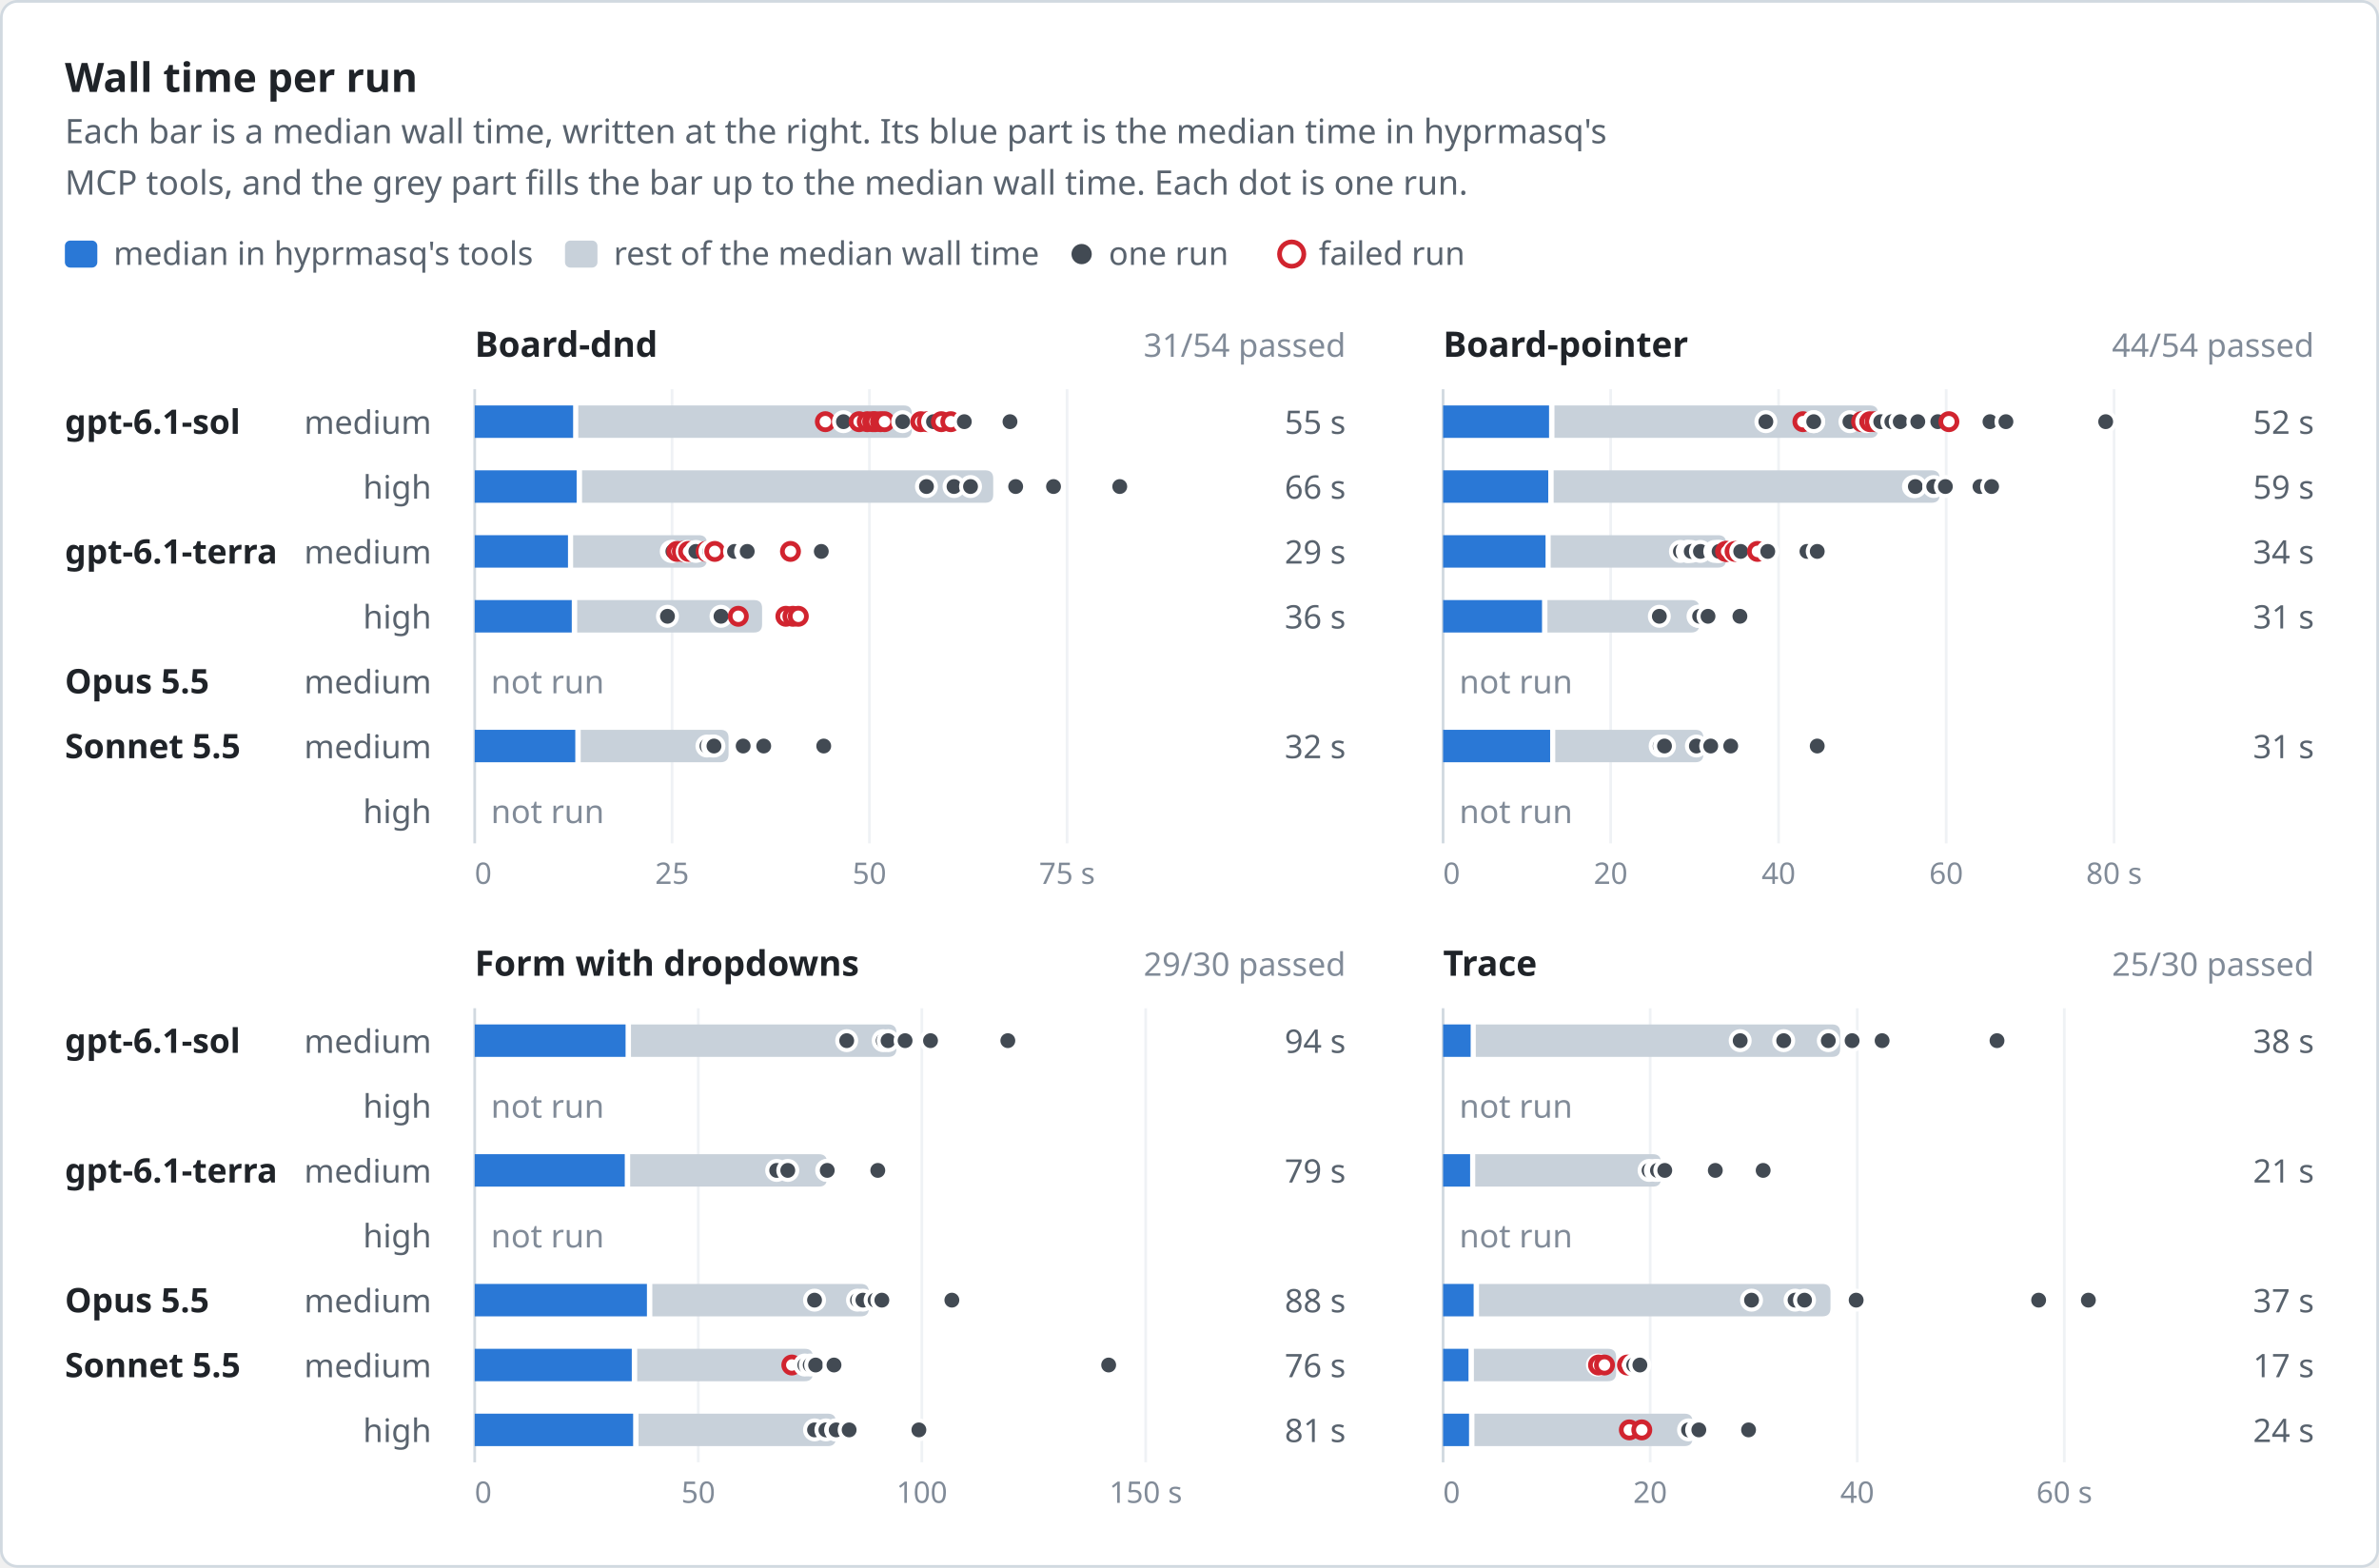
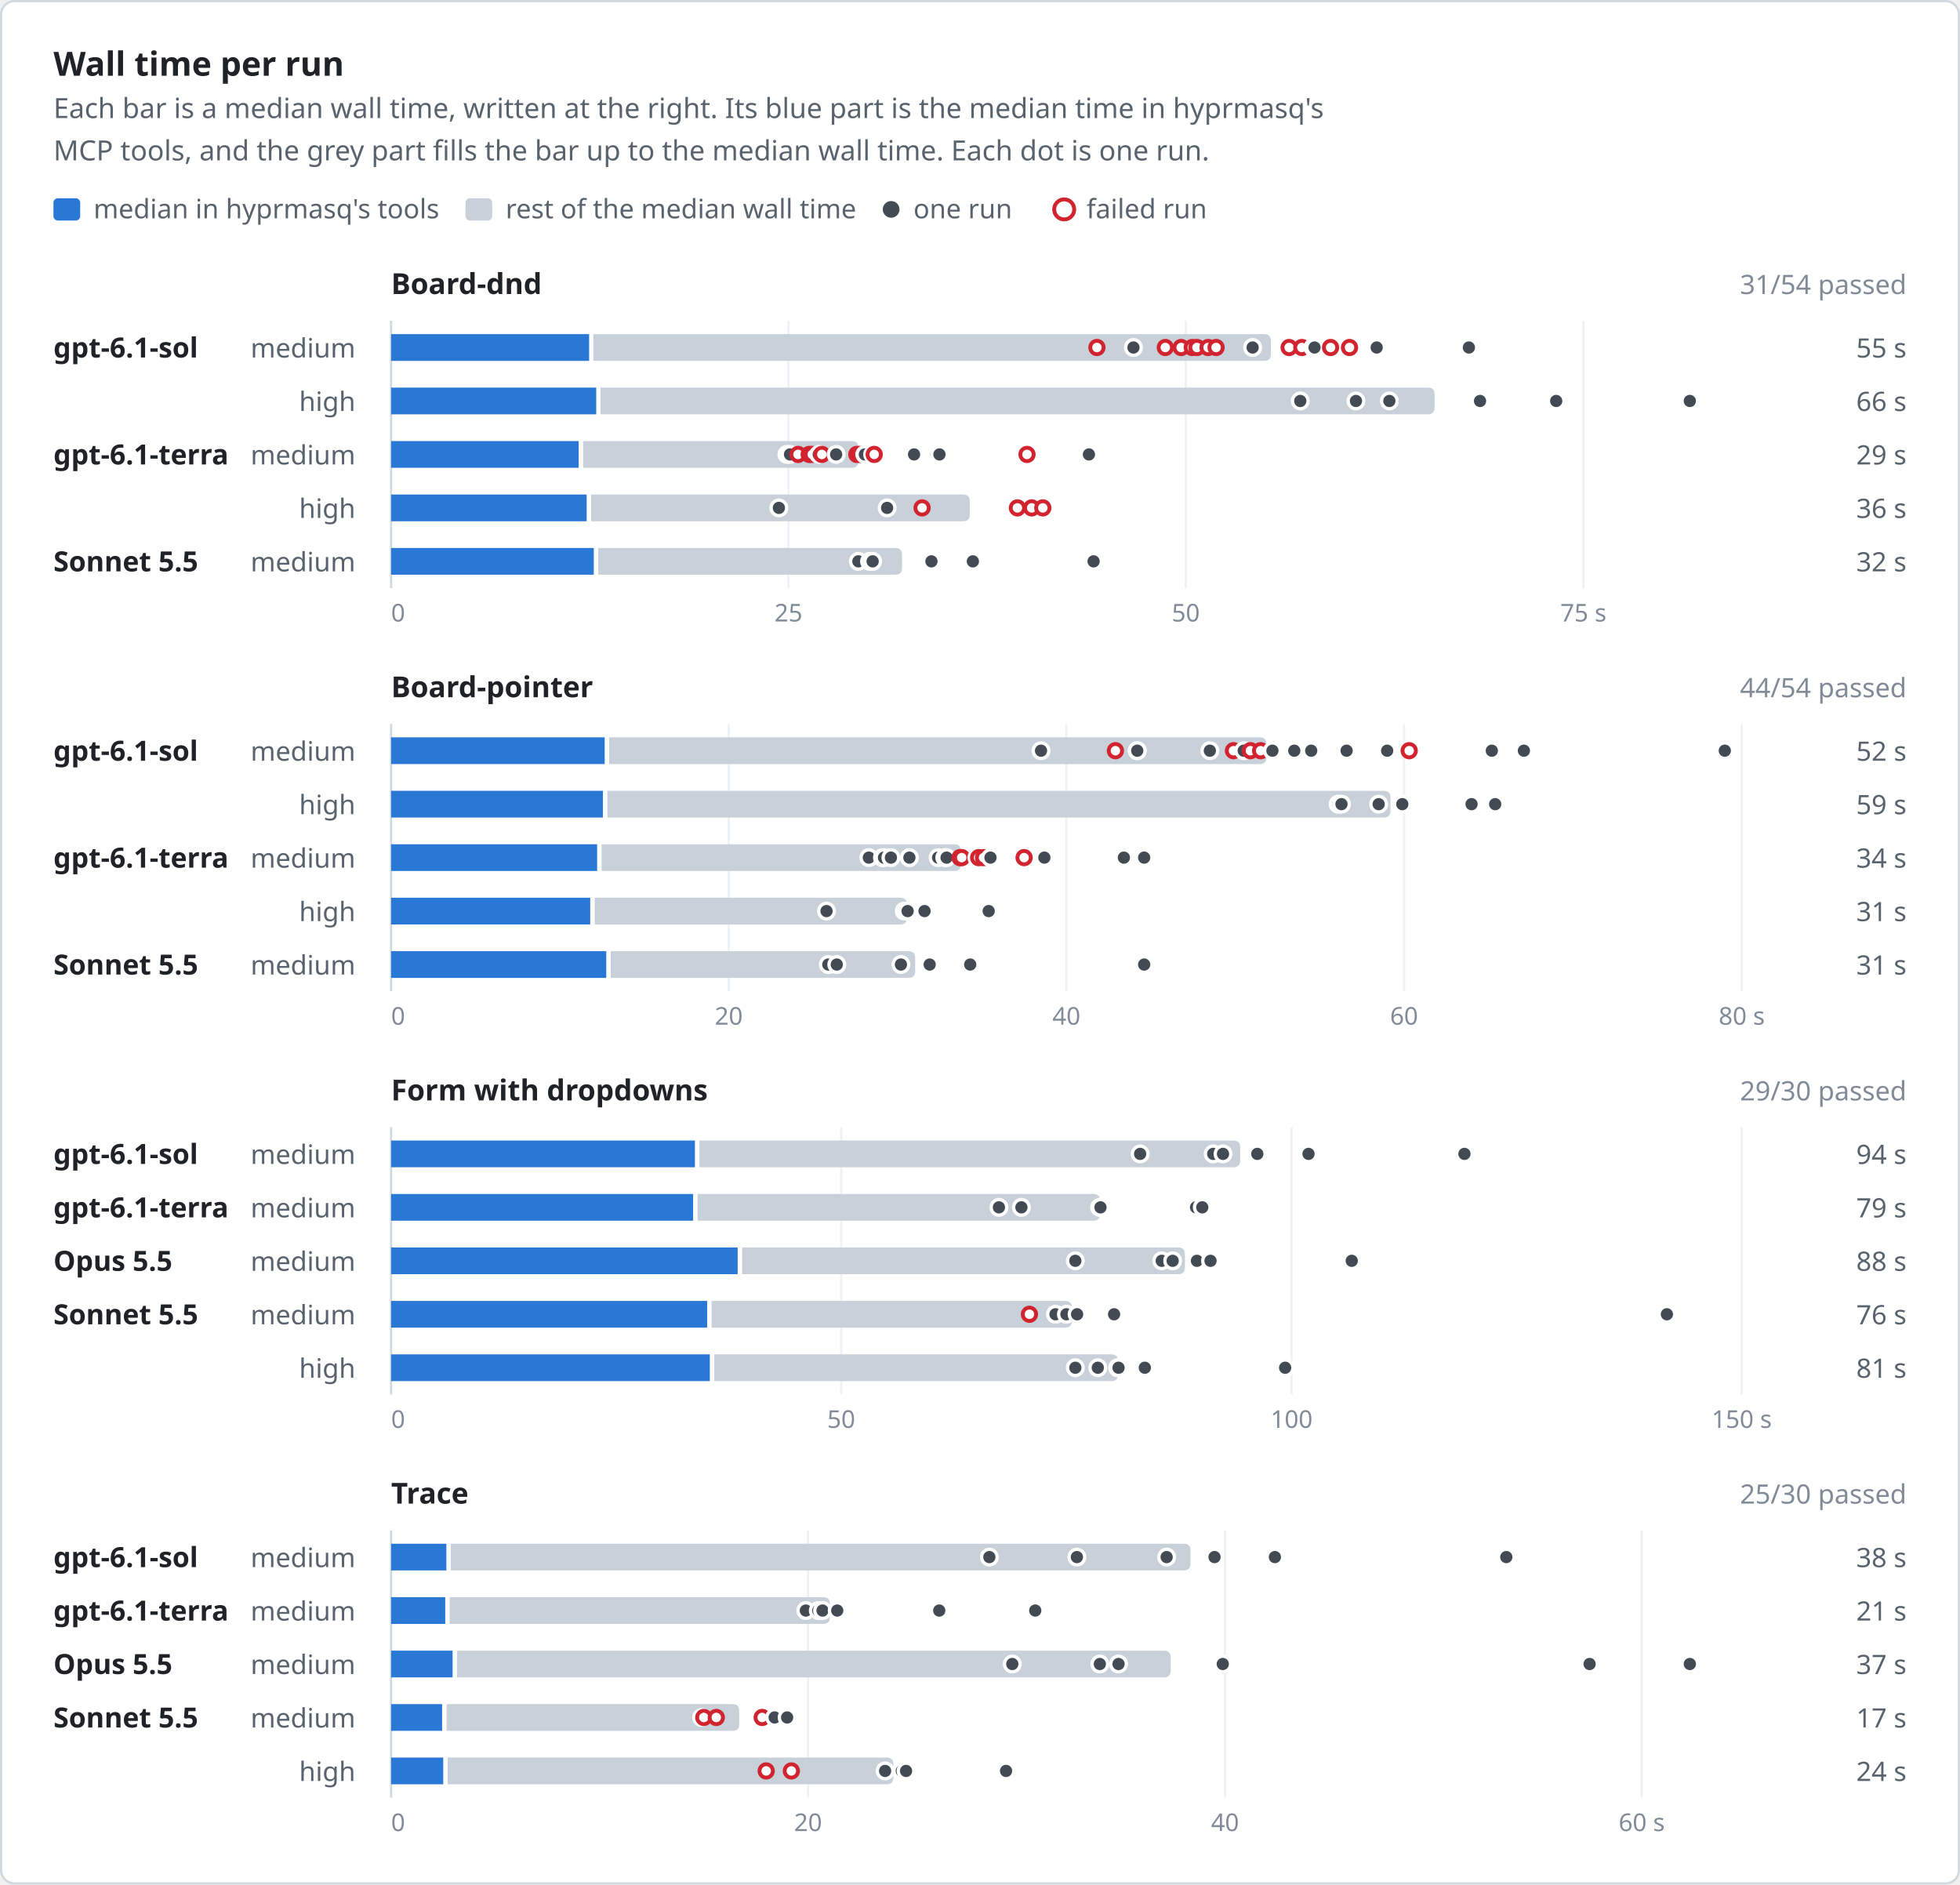
- <svg xmlns="http://www.w3.org/2000/svg" width="880" height="580" viewBox="0 0 880 580" role="img" aria-label="Wall time per run of each agent, a panel per task. Each bar is the median wall time with the median time in hyprmasq's tools inside it, and each dot one run.">
+ <svg xmlns="http://www.w3.org/2000/svg" width="880" height="846" viewBox="0 0 880 846" role="img" aria-label="Wall time per run of each agent, a panel per task. Each bar is the median wall time with the median time in hyprmasq's tools inside it, and each dot one run.">
  <style>text{font-family:-apple-system, BlinkMacSystemFont, "Segoe UI", "Noto Sans", Helvetica, Arial, sans-serif;font-variant-numeric:tabular-nums}.t{fill:#1f2328}.t2{fill:#59636e}.m{fill:#818b98}.bg{fill:#ffffff;stroke:#d1d9e0}.grid{stroke:#eff2f5;stroke-width:1}.axis{stroke:#d1d9e0;stroke-width:1}.tools{fill:#2a78d6}.out{fill:#c8d1da}.dot{fill:#424a53;stroke:#ffffff;stroke-width:1.5}.miss{fill:#ffffff;stroke:#d1242f;stroke-width:1.75}.pass{fill:#1a7f37}.fail{fill:#ffffff;stroke:#d1242f;stroke-width:1.75}.cut{stroke:#ffffff;stroke-width:2}.s0{fill:#2a78d6}.s1{fill:#eb6834}.s2{fill:#1baf7a}.s3{fill:#eda100}.s4{fill:#e87ba4}.s5{fill:#008300}.s6{fill:#6250d6}.s7{fill:#e34948}</style>
-   <rect x="0.5" y="0.5" width="879" height="579" rx="6" class="bg" />
+   <rect x="0.5" y="0.5" width="879" height="845" rx="6" class="bg" />
  <text x="24" y="34" class="t" font-size="15" font-weight="600">Wall time per run</text>
  <text x="24" y="53" class="t2" font-size="12.5">Each bar is a median wall time, written at the right. Its blue part is the median time in hyprmasq's</text>
  <text x="24" y="72" class="t2" font-size="12.5">MCP tools, and the grey part fills the bar up to the median wall time. Each dot is one run.</text>
  <rect x="24" y="89" width="12" height="10" class="tools" rx="2" />
  <text x="42" y="98" class="t2" font-size="12">median in hyprmasq's tools</text>
  <rect x="209" y="89" width="12" height="10" class="out" rx="2" />
  <text x="227" y="98" class="t2" font-size="12">rest of the median wall time</text>
  <circle cx="400.1" cy="94" r="4.5" class="dot" />
  <text x="410.1" y="98" class="t2" font-size="12">one run</text>
  <circle cx="477.8" cy="94" r="4.5" class="miss" />
  <text x="487.8" y="98" class="t2" font-size="12">failed run</text>
  <text x="175.6" y="132" class="t" font-size="13" font-weight="600">Board-dnd</text>
-   <text x="497.8" y="132" class="m" font-size="12" text-anchor="end">31/54 passed</text>
-   <line x1="175.6" y1="144" x2="175.6" y2="312" class="axis" />
-   <text x="175.6" y="327" class="m" font-size="11">0</text>
-   <line x1="248.6" y1="144" x2="248.6" y2="312" class="grid" />
-   <text x="248.6" y="327" class="m" font-size="11" text-anchor="middle">25</text>
-   <line x1="321.6" y1="144" x2="321.6" y2="312" class="grid" />
-   <text x="321.6" y="327" class="m" font-size="11" text-anchor="middle">50</text>
-   <line x1="394.7" y1="144" x2="394.7" y2="312" class="grid" />
-   <text x="394.7" y="327" class="m" font-size="11" text-anchor="middle">75 s</text>
-   <rect x="175.6" y="150" width="36.4" height="12" class="tools" />
-   <path d="M213.9 150H334.3Q337.3 150 337.3 153V159Q337.3 162 334.3 162H213.9Z" class="out" />
-   <circle cx="305.3" cy="156" r="3" class="miss" />
-   <circle cx="312" cy="156" r="3.5" class="dot" />
-   <circle cx="317.8" cy="156" r="3" class="miss" />
-   <circle cx="320.8" cy="156" r="3" class="miss" />
-   <circle cx="322.8" cy="156" r="3" class="miss" />
-   <circle cx="323.7" cy="156" r="3" class="miss" />
-   <circle cx="325.7" cy="156" r="3" class="miss" />
-   <circle cx="327.2" cy="156" r="3" class="miss" />
-   <circle cx="333.9" cy="156" r="3.5" class="dot" />
-   <circle cx="340.6" cy="156" r="3" class="miss" />
-   <circle cx="343" cy="156" r="3" class="miss" />
-   <circle cx="345" cy="156" r="3.5" class="dot" />
-   <circle cx="345.3" cy="156" r="3.5" class="dot" />
-   <circle cx="348.2" cy="156" r="3" class="miss" />
-   <circle cx="351.7" cy="156" r="3" class="miss" />
-   <circle cx="356.7" cy="156" r="3.5" class="dot" />
-   <circle cx="373.3" cy="156" r="3.5" class="dot" />
-   <circle cx="373.6" cy="156" r="3.5" class="dot" />
-   <text x="497.8" y="160.5" class="t2" font-size="12" text-anchor="end">55 s</text>
-   <rect x="175.6" y="174" width="37.7" height="12" class="tools" />
-   <path d="M215.3 174H364.4Q367.4 174 367.4 177V183Q367.4 186 364.4 186H215.3Z" class="out" />
-   <circle cx="342.7" cy="180" r="3.5" class="dot" />
-   <circle cx="352.9" cy="180" r="3.5" class="dot" />
-   <circle cx="359" cy="180" r="3.5" class="dot" />
-   <circle cx="375.7" cy="180" r="3.5" class="dot" />
-   <circle cx="389.7" cy="180" r="3.5" class="dot" />
-   <circle cx="414.2" cy="180" r="3.5" class="dot" />
-   <text x="497.8" y="184.5" class="t2" font-size="12" text-anchor="end">66 s</text>
-   <rect x="175.6" y="198" width="34.5" height="12" class="tools" />
-   <path d="M212 198H258.5Q261.5 198 261.5 201V207Q261.5 210 258.5 210H212Z" class="out" />
-   <circle cx="248.3" cy="204" r="3.5" class="dot" />
-   <circle cx="248.9" cy="204" r="3.5" class="dot" />
-   <circle cx="250.4" cy="204" r="3" class="miss" />
-   <circle cx="252.4" cy="204" r="3" class="miss" />
-   <circle cx="253" cy="204" r="3" class="miss" />
-   <circle cx="254.2" cy="204" r="3.5" class="dot" />
-   <circle cx="254.7" cy="204" r="3" class="miss" />
-   <circle cx="257.4" cy="204" r="3.5" class="dot" />
-   <circle cx="261.2" cy="204" r="3" class="miss" />
-   <circle cx="261.8" cy="204" r="3" class="miss" />
-   <circle cx="262.6" cy="204" r="3.5" class="dot" />
-   <circle cx="264.1" cy="204" r="3.5" class="dot" />
-   <circle cx="264.4" cy="204" r="3" class="miss" />
-   <circle cx="271.7" cy="204" r="3.5" class="dot" />
-   <circle cx="275.8" cy="204" r="3.5" class="dot" />
-   <circle cx="276.4" cy="204" r="3.5" class="dot" />
-   <circle cx="292.4" cy="204" r="3" class="miss" />
-   <circle cx="303.8" cy="204" r="3.5" class="dot" />
-   <text x="497.8" y="208.5" class="t2" font-size="12" text-anchor="end">29 s</text>
-   <rect x="175.6" y="222" width="35.9" height="12" class="tools" />
-   <path d="M213.5 222H278.9Q281.9 222 281.9 225V231Q281.9 234 278.9 234H213.5Z" class="out" />
-   <circle cx="246.9" cy="228" r="3.5" class="dot" />
-   <circle cx="266.7" cy="228" r="3.5" class="dot" />
-   <circle cx="273.1" cy="228" r="3" class="miss" />
-   <circle cx="290.7" cy="228" r="3" class="miss" />
-   <circle cx="293.3" cy="228" r="3" class="miss" />
-   <circle cx="295.3" cy="228" r="3" class="miss" />
-   <text x="497.8" y="232.5" class="t2" font-size="12" text-anchor="end">36 s</text>
-   <text x="181.6" y="256.5" class="m" font-size="12">not run</text>
-   <rect x="175.6" y="270" width="37.2" height="12" class="tools" />
-   <path d="M214.8 270H266.5Q269.5 270 269.5 273V279Q269.5 282 266.5 282H214.8Z" class="out" />
-   <circle cx="261.5" cy="276" r="3.5" class="dot" />
-   <circle cx="263.5" cy="276" r="3.5" class="dot" />
-   <circle cx="264.1" cy="276" r="3.5" class="dot" />
-   <circle cx="274.9" cy="276" r="3.5" class="dot" />
-   <circle cx="282.5" cy="276" r="3.5" class="dot" />
-   <circle cx="304.7" cy="276" r="3.5" class="dot" />
-   <text x="497.8" y="280.5" class="t2" font-size="12" text-anchor="end">32 s</text>
-   <text x="181.6" y="304.5" class="m" font-size="12">not run</text>
+   <text x="856" y="132" class="m" font-size="12" text-anchor="end">31/54 passed</text>
+   <line x1="175.6" y1="144" x2="175.6" y2="264" class="axis" />
+   <text x="175.6" y="279" class="m" font-size="11">0</text>
+   <line x1="354" y1="144" x2="354" y2="264" class="grid" />
+   <text x="354" y="279" class="m" font-size="11" text-anchor="middle">25</text>
+   <line x1="532.4" y1="144" x2="532.4" y2="264" class="grid" />
+   <text x="532.4" y="279" class="m" font-size="11" text-anchor="middle">50</text>
+   <line x1="710.9" y1="144" x2="710.9" y2="264" class="grid" />
+   <text x="710.9" y="279" class="m" font-size="11" text-anchor="middle">75 s</text>
+   <rect x="175.6" y="150" width="88.9" height="12" class="tools" />
+   <path d="M266.4 150H567.6Q570.6 150 570.6 153V159Q570.6 162 567.6 162H266.4Z" class="out" />
+   <circle cx="492.5" cy="156" r="3" class="miss" />
+   <circle cx="508.9" cy="156" r="3.5" class="dot" />
+   <circle cx="523.2" cy="156" r="3" class="miss" />
+   <circle cx="530.3" cy="156" r="3" class="miss" />
+   <circle cx="535.3" cy="156" r="3" class="miss" />
+   <circle cx="537.4" cy="156" r="3" class="miss" />
+   <circle cx="542.4" cy="156" r="3" class="miss" />
+   <circle cx="546" cy="156" r="3" class="miss" />
+   <circle cx="562.4" cy="156" r="3.5" class="dot" />
+   <circle cx="578.8" cy="156" r="3" class="miss" />
+   <circle cx="584.5" cy="156" r="3" class="miss" />
+   <circle cx="589.5" cy="156" r="3.5" class="dot" />
+   <circle cx="590.2" cy="156" r="3.5" class="dot" />
+   <circle cx="597.4" cy="156" r="3" class="miss" />
+   <circle cx="605.9" cy="156" r="3" class="miss" />
+   <circle cx="618.1" cy="156" r="3.5" class="dot" />
+   <circle cx="658.8" cy="156" r="3.5" class="dot" />
+   <circle cx="659.5" cy="156" r="3.5" class="dot" />
+   <text x="856" y="160.5" class="t2" font-size="12" text-anchor="end">55 s</text>
+   <rect x="175.6" y="174" width="92.1" height="12" class="tools" />
+   <path d="M269.6 174H641.1Q644.1 174 644.1 177V183Q644.1 186 641.1 186H269.6Z" class="out" />
+   <circle cx="583.8" cy="180" r="3.5" class="dot" />
+   <circle cx="608.8" cy="180" r="3.5" class="dot" />
+   <circle cx="623.8" cy="180" r="3.5" class="dot" />
+   <circle cx="664.5" cy="180" r="3.5" class="dot" />
+   <circle cx="698.7" cy="180" r="3.5" class="dot" />
+   <circle cx="758.7" cy="180" r="3.5" class="dot" />
+   <text x="856" y="184.5" class="t2" font-size="12" text-anchor="end">66 s</text>
+   <rect x="175.6" y="198" width="84.2" height="12" class="tools" />
+   <path d="M261.8 198H382.4Q385.4 198 385.4 201V207Q385.4 210 382.4 210H261.8Z" class="out" />
+   <circle cx="353.3" cy="204" r="3.5" class="dot" />
+   <circle cx="354.7" cy="204" r="3.5" class="dot" />
+   <circle cx="358.3" cy="204" r="3" class="miss" />
+   <circle cx="363.3" cy="204" r="3" class="miss" />
+   <circle cx="364.7" cy="204" r="3" class="miss" />
+   <circle cx="367.6" cy="204" r="3.5" class="dot" />
+   <circle cx="369" cy="204" r="3" class="miss" />
+   <circle cx="375.4" cy="204" r="3.5" class="dot" />
+   <circle cx="384.7" cy="204" r="3" class="miss" />
+   <circle cx="386.1" cy="204" r="3" class="miss" />
+   <circle cx="388.3" cy="204" r="3.5" class="dot" />
+   <circle cx="391.8" cy="204" r="3.5" class="dot" />
+   <circle cx="392.5" cy="204" r="3" class="miss" />
+   <circle cx="410.4" cy="204" r="3.5" class="dot" />
+   <circle cx="420.4" cy="204" r="3.5" class="dot" />
+   <circle cx="421.8" cy="204" r="3.5" class="dot" />
+   <circle cx="461.1" cy="204" r="3" class="miss" />
+   <circle cx="488.9" cy="204" r="3.5" class="dot" />
+   <text x="856" y="208.5" class="t2" font-size="12" text-anchor="end">29 s</text>
+   <rect x="175.6" y="222" width="87.8" height="12" class="tools" />
+   <path d="M265.4 222H432.4Q435.4 222 435.4 225V231Q435.4 234 432.4 234H265.4Z" class="out" />
+   <circle cx="349.7" cy="228" r="3.5" class="dot" />
+   <circle cx="398.3" cy="228" r="3.5" class="dot" />
+   <circle cx="414" cy="228" r="3" class="miss" />
+   <circle cx="456.8" cy="228" r="3" class="miss" />
+   <circle cx="463.2" cy="228" r="3" class="miss" />
+   <circle cx="468.2" cy="228" r="3" class="miss" />
+   <text x="856" y="232.5" class="t2" font-size="12" text-anchor="end">36 s</text>
+   <rect x="175.6" y="246" width="91" height="12" class="tools" />
+   <path d="M268.6 246H402Q405 246 405 249V255Q405 258 402 258H268.6Z" class="out" />
+   <circle cx="385.4" cy="252" r="3.5" class="dot" />
+   <circle cx="390.4" cy="252" r="3.5" class="dot" />
+   <circle cx="391.8" cy="252" r="3.5" class="dot" />
+   <circle cx="418.2" cy="252" r="3.5" class="dot" />
+   <circle cx="436.8" cy="252" r="3.5" class="dot" />
+   <circle cx="491" cy="252" r="3.5" class="dot" />
+   <text x="856" y="256.5" class="t2" font-size="12" text-anchor="end">32 s</text>
  <text x="24" y="160.5" class="t" font-size="12.5" font-weight="600">gpt-6.1-sol</text>
  <text x="159.6" y="160.5" class="t2" font-size="12" text-anchor="end">medium</text>
  <text x="159.6" y="184.5" class="t2" font-size="12" text-anchor="end">high</text>
  <text x="24" y="208.5" class="t" font-size="12.5" font-weight="600">gpt-6.1-terra</text>
  <text x="159.6" y="208.5" class="t2" font-size="12" text-anchor="end">medium</text>
  <text x="159.6" y="232.5" class="t2" font-size="12" text-anchor="end">high</text>
-   <text x="24" y="256.5" class="t" font-size="12.5" font-weight="600">Opus 5.5</text>
+   <text x="24" y="256.5" class="t" font-size="12.5" font-weight="600">Sonnet 5.5</text>
  <text x="159.6" y="256.5" class="t2" font-size="12" text-anchor="end">medium</text>
-   <text x="24" y="280.5" class="t" font-size="12.5" font-weight="600">Sonnet 5.5</text>
-   <text x="159.6" y="280.5" class="t2" font-size="12" text-anchor="end">medium</text>
-   <text x="159.6" y="304.5" class="t2" font-size="12" text-anchor="end">high</text>
-   <text x="533.8" y="132" class="t" font-size="13" font-weight="600">Board-pointer</text>
-   <text x="856" y="132" class="m" font-size="12" text-anchor="end">44/54 passed</text>
-   <line x1="533.8" y1="144" x2="533.8" y2="312" class="axis" />
-   <text x="533.8" y="327" class="m" font-size="11">0</text>
-   <line x1="595.8" y1="144" x2="595.8" y2="312" class="grid" />
-   <text x="595.8" y="327" class="m" font-size="11" text-anchor="middle">20</text>
-   <line x1="657.9" y1="144" x2="657.9" y2="312" class="grid" />
-   <text x="657.9" y="327" class="m" font-size="11" text-anchor="middle">40</text>
-   <line x1="719.9" y1="144" x2="719.9" y2="312" class="grid" />
-   <text x="719.9" y="327" class="m" font-size="11" text-anchor="middle">60</text>
-   <line x1="782" y1="144" x2="782" y2="312" class="grid" />
-   <text x="782" y="327" class="m" font-size="11" text-anchor="middle">80 s</text>
-   <rect x="533.8" y="150" width="39.2" height="12" class="tools" />
-   <path d="M575 150H691.7Q694.7 150 694.7 153V159Q694.7 162 691.7 162H575Z" class="out" />
-   <circle cx="653.2" cy="156" r="3.5" class="dot" />
-   <circle cx="666.9" cy="156" r="3" class="miss" />
-   <circle cx="670.9" cy="156" r="3.5" class="dot" />
-   <circle cx="670.9" cy="156" r="3.5" class="dot" />
-   <circle cx="684.3" cy="156" r="3.5" class="dot" />
-   <circle cx="688.6" cy="156" r="3" class="miss" />
-   <circle cx="690.5" cy="156" r="3.5" class="dot" />
-   <circle cx="691.7" cy="156" r="3" class="miss" />
-   <circle cx="693.6" cy="156" r="3" class="miss" />
-   <circle cx="695.7" cy="156" r="3.5" class="dot" />
-   <circle cx="699.8" cy="156" r="3.5" class="dot" />
-   <circle cx="702.9" cy="156" r="3.5" class="dot" />
-   <circle cx="709.4" cy="156" r="3.5" class="dot" />
-   <circle cx="716.8" cy="156" r="3.5" class="dot" />
-   <circle cx="720.9" cy="156" r="3" class="miss" />
-   <circle cx="736.1" cy="156" r="3.5" class="dot" />
-   <circle cx="742" cy="156" r="3.5" class="dot" />
-   <circle cx="778.9" cy="156" r="3.5" class="dot" />
-   <text x="856" y="160.5" class="t2" font-size="12" text-anchor="end">52 s</text>
-   <rect x="533.8" y="174" width="38.9" height="12" class="tools" />
-   <path d="M574.7 174H714.5Q717.5 174 717.5 177V183Q717.5 186 714.5 186H574.7Z" class="out" />
-   <circle cx="707.8" cy="180" r="3.5" class="dot" />
-   <circle cx="708.5" cy="180" r="3.5" class="dot" />
-   <circle cx="715.3" cy="180" r="3.5" class="dot" />
-   <circle cx="719.6" cy="180" r="3.5" class="dot" />
-   <circle cx="732.4" cy="180" r="3.5" class="dot" />
-   <circle cx="736.7" cy="180" r="3.5" class="dot" />
-   <text x="856" y="184.5" class="t2" font-size="12" text-anchor="end">59 s</text>
-   <rect x="533.8" y="198" width="37.9" height="12" class="tools" />
-   <path d="M573.6 198H635.5Q638.5 198 638.5 201V207Q638.5 210 635.5 210H573.6Z" class="out" />
-   <circle cx="621.6" cy="204" r="3.5" class="dot" />
-   <circle cx="624.1" cy="204" r="3.5" class="dot" />
-   <circle cx="624.4" cy="204" r="3.5" class="dot" />
-   <circle cx="625.6" cy="204" r="3.5" class="dot" />
-   <circle cx="629" cy="204" r="3.5" class="dot" />
-   <circle cx="634.3" cy="204" r="3.5" class="dot" />
-   <circle cx="635.6" cy="204" r="3.5" class="dot" />
-   <circle cx="635.9" cy="204" r="3.5" class="dot" />
-   <circle cx="638.3" cy="204" r="3" class="miss" />
-   <circle cx="638.7" cy="204" r="3" class="miss" />
-   <circle cx="641.4" cy="204" r="3.5" class="dot" />
-   <circle cx="641.8" cy="204" r="3" class="miss" />
-   <circle cx="642.7" cy="204" r="3" class="miss" />
-   <circle cx="643.9" cy="204" r="3.5" class="dot" />
-   <circle cx="650.1" cy="204" r="3" class="miss" />
-   <circle cx="653.9" cy="204" r="3.5" class="dot" />
-   <circle cx="668.4" cy="204" r="3.5" class="dot" />
-   <circle cx="672.2" cy="204" r="3.5" class="dot" />
-   <text x="856" y="208.5" class="t2" font-size="12" text-anchor="end">34 s</text>
-   <rect x="533.8" y="222" width="36.6" height="12" class="tools" />
-   <path d="M572.4 222H625.6Q628.6 222 628.6 225V231Q628.6 234 625.6 234H572.4Z" class="out" />
-   <circle cx="613.8" cy="228" r="3.5" class="dot" />
-   <circle cx="628.1" cy="228" r="3.5" class="dot" />
-   <circle cx="628.4" cy="228" r="3.5" class="dot" />
-   <circle cx="628.7" cy="228" r="3.5" class="dot" />
-   <circle cx="631.8" cy="228" r="3.5" class="dot" />
-   <circle cx="643.6" cy="228" r="3.5" class="dot" />
-   <text x="856" y="232.5" class="t2" font-size="12" text-anchor="end">31 s</text>
-   <text x="539.8" y="256.5" class="m" font-size="12">not run</text>
-   <rect x="533.8" y="270" width="39.6" height="12" class="tools" />
-   <path d="M575.3 270H627.1Q630.1 270 630.1 273V279Q630.1 282 627.1 282H575.3Z" class="out" />
-   <circle cx="614.1" cy="276" r="3.5" class="dot" />
-   <circle cx="615.7" cy="276" r="3.5" class="dot" />
-   <circle cx="627.5" cy="276" r="3.5" class="dot" />
-   <circle cx="632.8" cy="276" r="3.5" class="dot" />
-   <circle cx="640.2" cy="276" r="3.5" class="dot" />
-   <circle cx="672.2" cy="276" r="3.5" class="dot" />
-   <text x="856" y="280.5" class="t2" font-size="12" text-anchor="end">31 s</text>
-   <text x="539.8" y="304.5" class="m" font-size="12">not run</text>
-   <text x="175.6" y="361" class="t" font-size="13" font-weight="600">Form with dropdowns</text>
-   <text x="497.8" y="361" class="m" font-size="12" text-anchor="end">29/30 passed</text>
-   <line x1="175.6" y1="373" x2="175.6" y2="541" class="axis" />
-   <text x="175.6" y="556" class="m" font-size="11">0</text>
-   <line x1="258.3" y1="373" x2="258.3" y2="541" class="grid" />
-   <text x="258.3" y="556" class="m" font-size="11" text-anchor="middle">50</text>
-   <line x1="341" y1="373" x2="341" y2="541" class="grid" />
-   <text x="341" y="556" class="m" font-size="11" text-anchor="middle">100</text>
-   <line x1="423.8" y1="373" x2="423.8" y2="541" class="grid" />
-   <text x="423.8" y="556" class="m" font-size="11" text-anchor="middle">150 s</text>
-   <rect x="175.6" y="379" width="55.8" height="12" class="tools" />
-   <path d="M233.4 379H328.6Q331.6 379 331.6 382V388Q331.6 391 328.6 391H233.4Z" class="out" />
-   <circle cx="313.2" cy="385" r="3.5" class="dot" />
-   <circle cx="326.7" cy="385" r="3.5" class="dot" />
-   <circle cx="328.5" cy="385" r="3.5" class="dot" />
-   <circle cx="334.8" cy="385" r="3.5" class="dot" />
-   <circle cx="344.2" cy="385" r="3.5" class="dot" />
-   <circle cx="372.8" cy="385" r="3.5" class="dot" />
-   <text x="497.8" y="389.5" class="t2" font-size="12" text-anchor="end">94 s</text>
-   <text x="181.6" y="413.5" class="m" font-size="12">not run</text>
-   <rect x="175.6" y="427" width="55.5" height="12" class="tools" />
-   <path d="M233.1 427H302.9Q305.9 427 305.9 430V436Q305.9 439 302.9 439H233.1Z" class="out" />
-   <circle cx="287.3" cy="433" r="3.5" class="dot" />
-   <circle cx="291.4" cy="433" r="3.5" class="dot" />
-   <circle cx="305.8" cy="433" r="3.5" class="dot" />
-   <circle cx="306" cy="433" r="3.5" class="dot" />
-   <circle cx="323.5" cy="433" r="3.5" class="dot" />
-   <circle cx="324.7" cy="433" r="3.5" class="dot" />
-   <text x="497.8" y="437.5" class="t2" font-size="12" text-anchor="end">79 s</text>
-   <text x="181.6" y="461.5" class="m" font-size="12">not run</text>
-   <rect x="175.6" y="475" width="63.7" height="12" class="tools" />
-   <path d="M241.3 475H318.4Q321.4 475 321.4 478V484Q321.4 487 318.4 487H241.3Z" class="out" />
-   <circle cx="301.3" cy="481" r="3.5" class="dot" />
-   <circle cx="317.2" cy="481" r="3.5" class="dot" />
-   <circle cx="319.2" cy="481" r="3.5" class="dot" />
-   <circle cx="323.7" cy="481" r="3.5" class="dot" />
-   <circle cx="326.2" cy="481" r="3.5" class="dot" />
-   <circle cx="352.1" cy="481" r="3.5" class="dot" />
-   <text x="497.8" y="485.5" class="t2" font-size="12" text-anchor="end">88 s</text>
-   <rect x="175.6" y="499" width="58.1" height="12" class="tools" />
-   <path d="M235.7 499H297.7Q300.7 499 300.7 502V508Q300.7 511 297.7 511H235.7Z" class="out" />
-   <circle cx="292.9" cy="505" r="3" class="miss" />
-   <circle cx="297.7" cy="505" r="3.5" class="dot" />
-   <circle cx="299.7" cy="505" r="3.5" class="dot" />
-   <circle cx="301.7" cy="505" r="3.5" class="dot" />
-   <circle cx="308.5" cy="505" r="3.5" class="dot" />
-   <circle cx="410.1" cy="505" r="3.5" class="dot" />
-   <text x="497.8" y="509.5" class="t2" font-size="12" text-anchor="end">76 s</text>
-   <rect x="175.6" y="523" width="58.6" height="12" class="tools" />
-   <path d="M236.2 523H306.2Q309.2 523 309.2 526V532Q309.2 535 306.2 535H236.2Z" class="out" />
-   <circle cx="301.3" cy="529" r="3.5" class="dot" />
-   <circle cx="305.5" cy="529" r="3.5" class="dot" />
-   <circle cx="309.1" cy="529" r="3.5" class="dot" />
-   <circle cx="309.3" cy="529" r="3.5" class="dot" />
-   <circle cx="314.1" cy="529" r="3.5" class="dot" />
-   <circle cx="339.9" cy="529" r="3.5" class="dot" />
-   <text x="497.8" y="533.5" class="t2" font-size="12" text-anchor="end">81 s</text>
-   <text x="24" y="389.5" class="t" font-size="12.5" font-weight="600">gpt-6.1-sol</text>
+   <text x="175.6" y="313" class="t" font-size="13" font-weight="600">Board-pointer</text>
+   <text x="856" y="313" class="m" font-size="12" text-anchor="end">44/54 passed</text>
+   <line x1="175.6" y1="325" x2="175.6" y2="445" class="axis" />
+   <text x="175.6" y="460" class="m" font-size="11">0</text>
+   <line x1="327.2" y1="325" x2="327.2" y2="445" class="grid" />
+   <text x="327.2" y="460" class="m" font-size="11" text-anchor="middle">20</text>
+   <line x1="478.8" y1="325" x2="478.8" y2="445" class="grid" />
+   <text x="478.8" y="460" class="m" font-size="11" text-anchor="middle">40</text>
+   <line x1="630.4" y1="325" x2="630.4" y2="445" class="grid" />
+   <text x="630.4" y="460" class="m" font-size="11" text-anchor="middle">60</text>
+   <line x1="782" y1="325" x2="782" y2="445" class="grid" />
+   <text x="782" y="460" class="m" font-size="11" text-anchor="middle">80 s</text>
+   <rect x="175.6" y="331" width="95.9" height="12" class="tools" />
+   <path d="M273.5 331H565.6Q568.6 331 568.6 334V340Q568.6 343 565.6 343H273.5Z" class="out" />
+   <circle cx="467.4" cy="337" r="3.5" class="dot" />
+   <circle cx="500.8" cy="337" r="3" class="miss" />
+   <circle cx="510.6" cy="337" r="3.5" class="dot" />
+   <circle cx="510.6" cy="337" r="3.5" class="dot" />
+   <circle cx="543.2" cy="337" r="3.5" class="dot" />
+   <circle cx="553.8" cy="337" r="3" class="miss" />
+   <circle cx="558.4" cy="337" r="3.5" class="dot" />
+   <circle cx="561.4" cy="337" r="3" class="miss" />
+   <circle cx="566" cy="337" r="3" class="miss" />
+   <circle cx="571.3" cy="337" r="3.5" class="dot" />
+   <circle cx="581.1" cy="337" r="3.5" class="dot" />
+   <circle cx="588.7" cy="337" r="3.5" class="dot" />
+   <circle cx="604.6" cy="337" r="3.5" class="dot" />
+   <circle cx="622.8" cy="337" r="3.5" class="dot" />
+   <circle cx="632.7" cy="337" r="3" class="miss" />
+   <circle cx="669.8" cy="337" r="3.5" class="dot" />
+   <circle cx="684.2" cy="337" r="3.5" class="dot" />
+   <circle cx="774.4" cy="337" r="3.5" class="dot" />
+   <text x="856" y="341.5" class="t2" font-size="12" text-anchor="end">52 s</text>
+   <rect x="175.6" y="355" width="95.1" height="12" class="tools" />
+   <path d="M272.7 355H621.3Q624.3 355 624.3 358V364Q624.3 367 621.3 367H272.7Z" class="out" />
+   <circle cx="600.8" cy="361" r="3.5" class="dot" />
+   <circle cx="602.3" cy="361" r="3.5" class="dot" />
+   <circle cx="619" cy="361" r="3.5" class="dot" />
+   <circle cx="629.6" cy="361" r="3.5" class="dot" />
+   <circle cx="660.7" cy="361" r="3.5" class="dot" />
+   <circle cx="671.3" cy="361" r="3.5" class="dot" />
+   <text x="856" y="365.5" class="t2" font-size="12" text-anchor="end">59 s</text>
+   <rect x="175.6" y="379" width="92.5" height="12" class="tools" />
+   <path d="M270.1 379H428.4Q431.4 379 431.4 382V388Q431.4 391 428.4 391H270.1Z" class="out" />
+   <circle cx="390.1" cy="385" r="3.5" class="dot" />
+   <circle cx="396.2" cy="385" r="3.5" class="dot" />
+   <circle cx="396.9" cy="385" r="3.5" class="dot" />
+   <circle cx="400" cy="385" r="3.5" class="dot" />
+   <circle cx="408.3" cy="385" r="3.5" class="dot" />
+   <circle cx="421.2" cy="385" r="3.5" class="dot" />
+   <circle cx="424.2" cy="385" r="3.5" class="dot" />
+   <circle cx="425" cy="385" r="3.5" class="dot" />
+   <circle cx="431" cy="385" r="3" class="miss" />
+   <circle cx="431.8" cy="385" r="3" class="miss" />
+   <circle cx="438.6" cy="385" r="3.5" class="dot" />
+   <circle cx="439.4" cy="385" r="3" class="miss" />
+   <circle cx="441.6" cy="385" r="3" class="miss" />
+   <circle cx="444.7" cy="385" r="3.5" class="dot" />
+   <circle cx="459.8" cy="385" r="3" class="miss" />
+   <circle cx="468.9" cy="385" r="3.5" class="dot" />
+   <circle cx="504.6" cy="385" r="3.5" class="dot" />
+   <circle cx="513.7" cy="385" r="3.5" class="dot" />
+   <text x="856" y="389.5" class="t2" font-size="12" text-anchor="end">34 s</text>
+   <rect x="175.6" y="403" width="89.4" height="12" class="tools" />
+   <path d="M267 403H404.2Q407.2 403 407.2 406V412Q407.2 415 404.2 415H267Z" class="out" />
+   <circle cx="371.1" cy="409" r="3.5" class="dot" />
+   <circle cx="406" cy="409" r="3.5" class="dot" />
+   <circle cx="406.8" cy="409" r="3.5" class="dot" />
+   <circle cx="407.5" cy="409" r="3.5" class="dot" />
+   <circle cx="415.1" cy="409" r="3.5" class="dot" />
+   <circle cx="443.9" cy="409" r="3.5" class="dot" />
+   <text x="856" y="413.5" class="t2" font-size="12" text-anchor="end">31 s</text>
+   <rect x="175.6" y="427" width="96.6" height="12" class="tools" />
+   <path d="M274.2 427H407.9Q410.9 427 410.9 430V436Q410.9 439 407.9 439H274.2Z" class="out" />
+   <circle cx="371.9" cy="433" r="3.5" class="dot" />
+   <circle cx="375.7" cy="433" r="3.5" class="dot" />
+   <circle cx="404.5" cy="433" r="3.5" class="dot" />
+   <circle cx="417.4" cy="433" r="3.5" class="dot" />
+   <circle cx="435.6" cy="433" r="3.5" class="dot" />
+   <circle cx="513.7" cy="433" r="3.5" class="dot" />
+   <text x="856" y="437.5" class="t2" font-size="12" text-anchor="end">31 s</text>
+   <text x="24" y="341.5" class="t" font-size="12.5" font-weight="600">gpt-6.1-sol</text>
+   <text x="159.6" y="341.5" class="t2" font-size="12" text-anchor="end">medium</text>
+   <text x="159.6" y="365.5" class="t2" font-size="12" text-anchor="end">high</text>
+   <text x="24" y="389.5" class="t" font-size="12.5" font-weight="600">gpt-6.1-terra</text>
  <text x="159.6" y="389.5" class="t2" font-size="12" text-anchor="end">medium</text>
  <text x="159.6" y="413.5" class="t2" font-size="12" text-anchor="end">high</text>
-   <text x="24" y="437.5" class="t" font-size="12.5" font-weight="600">gpt-6.1-terra</text>
+   <text x="24" y="437.5" class="t" font-size="12.5" font-weight="600">Sonnet 5.5</text>
  <text x="159.6" y="437.5" class="t2" font-size="12" text-anchor="end">medium</text>
-   <text x="159.6" y="461.5" class="t2" font-size="12" text-anchor="end">high</text>
-   <text x="24" y="485.5" class="t" font-size="12.5" font-weight="600">Opus 5.5</text>
-   <text x="159.6" y="485.5" class="t2" font-size="12" text-anchor="end">medium</text>
-   <text x="24" y="509.5" class="t" font-size="12.5" font-weight="600">Sonnet 5.5</text>
-   <text x="159.6" y="509.5" class="t2" font-size="12" text-anchor="end">medium</text>
-   <text x="159.6" y="533.5" class="t2" font-size="12" text-anchor="end">high</text>
-   <text x="533.8" y="361" class="t" font-size="13" font-weight="600">Trace</text>
-   <text x="856" y="361" class="m" font-size="12" text-anchor="end">25/30 passed</text>
-   <line x1="533.8" y1="373" x2="533.8" y2="541" class="axis" />
-   <text x="533.8" y="556" class="m" font-size="11">0</text>
-   <line x1="610.4" y1="373" x2="610.4" y2="541" class="grid" />
-   <text x="610.4" y="556" class="m" font-size="11" text-anchor="middle">20</text>
-   <line x1="687" y1="373" x2="687" y2="541" class="grid" />
-   <text x="687" y="556" class="m" font-size="11" text-anchor="middle">40</text>
-   <line x1="763.6" y1="373" x2="763.6" y2="541" class="grid" />
-   <text x="763.6" y="556" class="m" font-size="11" text-anchor="middle">60 s</text>
-   <rect x="533.8" y="379" width="10.2" height="12" class="tools" />
-   <path d="M545.9 379H677.7Q680.7 379 680.7 382V388Q680.7 391 677.7 391H545.9Z" class="out" />
-   <circle cx="643.7" cy="385" r="3.5" class="dot" />
-   <circle cx="659.8" cy="385" r="3.5" class="dot" />
-   <circle cx="676.3" cy="385" r="3.5" class="dot" />
-   <circle cx="685.1" cy="385" r="3.5" class="dot" />
-   <circle cx="696.2" cy="385" r="3.5" class="dot" />
-   <circle cx="738.7" cy="385" r="3.5" class="dot" />
-   <text x="856" y="389.5" class="t2" font-size="12" text-anchor="end">38 s</text>
-   <text x="539.8" y="413.5" class="m" font-size="12">not run</text>
-   <rect x="533.8" y="427" width="10" height="12" class="tools" />
-   <path d="M545.7 427H611.4Q614.4 427 614.4 430V436Q614.4 439 611.4 439H545.7Z" class="out" />
-   <circle cx="610" cy="433" r="3.5" class="dot" />
-   <circle cx="612.3" cy="433" r="3.5" class="dot" />
-   <circle cx="613.1" cy="433" r="3.5" class="dot" />
-   <circle cx="615.8" cy="433" r="3.5" class="dot" />
-   <circle cx="634.5" cy="433" r="3.5" class="dot" />
-   <circle cx="652.2" cy="433" r="3.5" class="dot" />
-   <text x="856" y="437.5" class="t2" font-size="12" text-anchor="end">21 s</text>
-   <text x="539.8" y="461.5" class="m" font-size="12">not run</text>
-   <rect x="533.8" y="475" width="11.3" height="12" class="tools" />
-   <path d="M547.1 475H674.1Q677.1 475 677.1 478V484Q677.1 487 674.1 487H547.1Z" class="out" />
-   <circle cx="647.9" cy="481" r="3.5" class="dot" />
-   <circle cx="664" cy="481" r="3.5" class="dot" />
-   <circle cx="667.5" cy="481" r="3.5" class="dot" />
-   <circle cx="686.6" cy="481" r="3.5" class="dot" />
-   <circle cx="754.1" cy="481" r="3.5" class="dot" />
-   <circle cx="772.5" cy="481" r="3.5" class="dot" />
-   <text x="856" y="485.5" class="t2" font-size="12" text-anchor="end">37 s</text>
-   <rect x="533.8" y="499" width="9.4" height="12" class="tools" />
-   <path d="M545.2 499H594.8Q597.8 499 597.8 502V508Q597.8 511 594.8 511H545.2Z" class="out" />
-   <circle cx="590.9" cy="505" r="3.5" class="dot" />
-   <circle cx="591.3" cy="505" r="3" class="miss" />
-   <circle cx="593.5" cy="505" r="3" class="miss" />
-   <circle cx="602" cy="505" r="3" class="miss" />
-   <circle cx="604.3" cy="505" r="3.5" class="dot" />
-   <circle cx="606.6" cy="505" r="3.5" class="dot" />
-   <text x="856" y="509.5" class="t2" font-size="12" text-anchor="end">17 s</text>
-   <rect x="533.8" y="523" width="9.6" height="12" class="tools" />
-   <path d="M545.4 523H623.1Q626.1 523 626.1 526V532Q626.1 535 623.1 535H545.4Z" class="out" />
-   <circle cx="602.7" cy="529" r="3" class="miss" />
-   <circle cx="607.3" cy="529" r="3" class="miss" />
-   <circle cx="624.6" cy="529" r="3.5" class="dot" />
-   <circle cx="627.6" cy="529" r="3.5" class="dot" />
-   <circle cx="628.4" cy="529" r="3.5" class="dot" />
-   <circle cx="646.8" cy="529" r="3.5" class="dot" />
-   <text x="856" y="533.5" class="t2" font-size="12" text-anchor="end">24 s</text>
+   <text x="175.6" y="494" class="t" font-size="13" font-weight="600">Form with dropdowns</text>
+   <text x="856" y="494" class="m" font-size="12" text-anchor="end">29/30 passed</text>
+   <line x1="175.6" y1="506" x2="175.6" y2="626" class="axis" />
+   <text x="175.6" y="641" class="m" font-size="11">0</text>
+   <line x1="377.7" y1="506" x2="377.7" y2="626" class="grid" />
+   <text x="377.7" y="641" class="m" font-size="11" text-anchor="middle">50</text>
+   <line x1="579.9" y1="506" x2="579.9" y2="626" class="grid" />
+   <text x="579.9" y="641" class="m" font-size="11" text-anchor="middle">100</text>
+   <line x1="782" y1="506" x2="782" y2="626" class="grid" />
+   <text x="782" y="641" class="m" font-size="11" text-anchor="middle">150 s</text>
+   <rect x="175.6" y="512" width="136.4" height="12" class="tools" />
+   <path d="M314 512H553.8Q556.8 512 556.8 515V521Q556.8 524 553.8 524H314Z" class="out" />
+   <circle cx="511.9" cy="518" r="3.5" class="dot" />
+   <circle cx="544.7" cy="518" r="3.5" class="dot" />
+   <circle cx="549.1" cy="518" r="3.5" class="dot" />
+   <circle cx="564.5" cy="518" r="3.5" class="dot" />
+   <circle cx="587.5" cy="518" r="3.5" class="dot" />
+   <circle cx="657.5" cy="518" r="3.5" class="dot" />
+   <text x="856" y="522.5" class="t2" font-size="12" text-anchor="end">94 s</text>
+   <rect x="175.6" y="536" width="135.6" height="12" class="tools" />
+   <path d="M313.2 536H490.9Q493.9 536 493.9 539V545Q493.9 548 490.9 548H313.2Z" class="out" />
+   <circle cx="448.5" cy="542" r="3.5" class="dot" />
+   <circle cx="458.6" cy="542" r="3.5" class="dot" />
+   <circle cx="493.7" cy="542" r="3.5" class="dot" />
+   <circle cx="494.1" cy="542" r="3.5" class="dot" />
+   <circle cx="537" cy="542" r="3.5" class="dot" />
+   <circle cx="539.8" cy="542" r="3.5" class="dot" />
+   <text x="856" y="546.5" class="t2" font-size="12" text-anchor="end">79 s</text>
+   <rect x="175.6" y="560" width="155.6" height="12" class="tools" />
+   <path d="M333.2 560H529Q532 560 532 563V569Q532 572 529 572H333.2Z" class="out" />
+   <circle cx="482.8" cy="566" r="3.5" class="dot" />
+   <circle cx="521.6" cy="566" r="3.5" class="dot" />
+   <circle cx="526.5" cy="566" r="3.5" class="dot" />
+   <circle cx="537.4" cy="566" r="3.5" class="dot" />
+   <circle cx="543.5" cy="566" r="3.5" class="dot" />
+   <circle cx="606.9" cy="566" r="3.5" class="dot" />
+   <text x="856" y="570.5" class="t2" font-size="12" text-anchor="end">88 s</text>
+   <rect x="175.6" y="584" width="141.9" height="12" class="tools" />
+   <path d="M319.5 584H478.2Q481.2 584 481.2 587V593Q481.2 596 478.2 596H319.5Z" class="out" />
+   <circle cx="462.2" cy="590" r="3" class="miss" />
+   <circle cx="473.9" cy="590" r="3.5" class="dot" />
+   <circle cx="478.8" cy="590" r="3.5" class="dot" />
+   <circle cx="483.6" cy="590" r="3.5" class="dot" />
+   <circle cx="500.2" cy="590" r="3.5" class="dot" />
+   <circle cx="748.4" cy="590" r="3.5" class="dot" />
+   <text x="856" y="594.5" class="t2" font-size="12" text-anchor="end">76 s</text>
+   <rect x="175.6" y="608" width="143.1" height="12" class="tools" />
+   <path d="M320.7 608H499Q502 608 502 611V617Q502 620 499 620H320.7Z" class="out" />
+   <circle cx="482.8" cy="614" r="3.5" class="dot" />
+   <circle cx="492.9" cy="614" r="3.5" class="dot" />
+   <circle cx="501.8" cy="614" r="3.5" class="dot" />
+   <circle cx="502.2" cy="614" r="3.5" class="dot" />
+   <circle cx="514" cy="614" r="3.5" class="dot" />
+   <circle cx="577" cy="614" r="3.5" class="dot" />
+   <text x="856" y="618.5" class="t2" font-size="12" text-anchor="end">81 s</text>
+   <text x="24" y="522.5" class="t" font-size="12.5" font-weight="600">gpt-6.1-sol</text>
+   <text x="159.6" y="522.5" class="t2" font-size="12" text-anchor="end">medium</text>
+   <text x="24" y="546.5" class="t" font-size="12.5" font-weight="600">gpt-6.1-terra</text>
+   <text x="159.6" y="546.5" class="t2" font-size="12" text-anchor="end">medium</text>
+   <text x="24" y="570.5" class="t" font-size="12.5" font-weight="600">Opus 5.5</text>
+   <text x="159.6" y="570.5" class="t2" font-size="12" text-anchor="end">medium</text>
+   <text x="24" y="594.5" class="t" font-size="12.5" font-weight="600">Sonnet 5.5</text>
+   <text x="159.6" y="594.5" class="t2" font-size="12" text-anchor="end">medium</text>
+   <text x="159.6" y="618.5" class="t2" font-size="12" text-anchor="end">high</text>
+   <text x="175.6" y="675" class="t" font-size="13" font-weight="600">Trace</text>
+   <text x="856" y="675" class="m" font-size="12" text-anchor="end">25/30 passed</text>
+   <line x1="175.6" y1="687" x2="175.6" y2="807" class="axis" />
+   <text x="175.6" y="822" class="m" font-size="11">0</text>
+   <line x1="362.8" y1="687" x2="362.8" y2="807" class="grid" />
+   <text x="362.8" y="822" class="m" font-size="11" text-anchor="middle">20</text>
+   <line x1="550" y1="687" x2="550" y2="807" class="grid" />
+   <text x="550" y="822" class="m" font-size="11" text-anchor="middle">40</text>
+   <line x1="737.1" y1="687" x2="737.1" y2="807" class="grid" />
+   <text x="737.1" y="822" class="m" font-size="11" text-anchor="middle">60 s</text>
+   <rect x="175.6" y="693" width="24.8" height="12" class="tools" />
+   <path d="M202.4 693H531.5Q534.5 693 534.5 696V702Q534.5 705 531.5 705H202.4Z" class="out" />
+   <circle cx="444.2" cy="699" r="3.5" class="dot" />
+   <circle cx="483.5" cy="699" r="3.5" class="dot" />
+   <circle cx="523.8" cy="699" r="3.5" class="dot" />
+   <circle cx="545.3" cy="699" r="3.5" class="dot" />
+   <circle cx="572.4" cy="699" r="3.5" class="dot" />
+   <circle cx="676.3" cy="699" r="3.5" class="dot" />
+   <text x="856" y="703.5" class="t2" font-size="12" text-anchor="end">38 s</text>
+   <rect x="175.6" y="717" width="24.3" height="12" class="tools" />
+   <path d="M201.9 717H369.6Q372.6 717 372.6 720V726Q372.6 729 369.6 729H201.9Z" class="out" />
+   <circle cx="361.8" cy="723" r="3.5" class="dot" />
+   <circle cx="367.4" cy="723" r="3.5" class="dot" />
+   <circle cx="369.3" cy="723" r="3.5" class="dot" />
+   <circle cx="375.9" cy="723" r="3.5" class="dot" />
+   <circle cx="421.7" cy="723" r="3.5" class="dot" />
+   <circle cx="464.8" cy="723" r="3.5" class="dot" />
+   <text x="856" y="727.5" class="t2" font-size="12" text-anchor="end">21 s</text>
+   <rect x="175.6" y="741" width="27.6" height="12" class="tools" />
+   <path d="M205.2 741H522.6Q525.6 741 525.6 744V750Q525.6 753 522.6 753H205.2Z" class="out" />
+   <circle cx="454.5" cy="747" r="3.5" class="dot" />
+   <circle cx="493.8" cy="747" r="3.5" class="dot" />
+   <circle cx="502.2" cy="747" r="3.5" class="dot" />
+   <circle cx="549" cy="747" r="3.5" class="dot" />
+   <circle cx="713.7" cy="747" r="3.5" class="dot" />
+   <circle cx="758.7" cy="747" r="3.5" class="dot" />
+   <text x="856" y="751.5" class="t2" font-size="12" text-anchor="end">37 s</text>
+   <rect x="175.6" y="765" width="22.9" height="12" class="tools" />
+   <path d="M200.5 765H328.9Q331.9 765 331.9 768V774Q331.9 777 328.9 777H200.5Z" class="out" />
+   <circle cx="315" cy="771" r="3.5" class="dot" />
+   <circle cx="316" cy="771" r="3" class="miss" />
+   <circle cx="321.6" cy="771" r="3" class="miss" />
+   <circle cx="342.2" cy="771" r="3" class="miss" />
+   <circle cx="347.8" cy="771" r="3.5" class="dot" />
+   <circle cx="353.4" cy="771" r="3.5" class="dot" />
+   <text x="856" y="775.5" class="t2" font-size="12" text-anchor="end">17 s</text>
+   <rect x="175.6" y="789" width="23.4" height="12" class="tools" />
+   <path d="M201 789H398.1Q401.1 789 401.1 792V798Q401.1 801 398.1 801H201Z" class="out" />
+   <circle cx="344" cy="795" r="3" class="miss" />
+   <circle cx="355.3" cy="795" r="3" class="miss" />
+   <circle cx="397.4" cy="795" r="3.5" class="dot" />
+   <circle cx="404.9" cy="795" r="3.5" class="dot" />
+   <circle cx="406.8" cy="795" r="3.5" class="dot" />
+   <circle cx="451.7" cy="795" r="3.5" class="dot" />
+   <text x="856" y="799.5" class="t2" font-size="12" text-anchor="end">24 s</text>
+   <text x="24" y="703.5" class="t" font-size="12.5" font-weight="600">gpt-6.1-sol</text>
+   <text x="159.6" y="703.5" class="t2" font-size="12" text-anchor="end">medium</text>
+   <text x="24" y="727.5" class="t" font-size="12.5" font-weight="600">gpt-6.1-terra</text>
+   <text x="159.6" y="727.5" class="t2" font-size="12" text-anchor="end">medium</text>
+   <text x="24" y="751.5" class="t" font-size="12.5" font-weight="600">Opus 5.5</text>
+   <text x="159.6" y="751.5" class="t2" font-size="12" text-anchor="end">medium</text>
+   <text x="24" y="775.5" class="t" font-size="12.5" font-weight="600">Sonnet 5.5</text>
+   <text x="159.6" y="775.5" class="t2" font-size="12" text-anchor="end">medium</text>
+   <text x="159.6" y="799.5" class="t2" font-size="12" text-anchor="end">high</text>
</svg>
